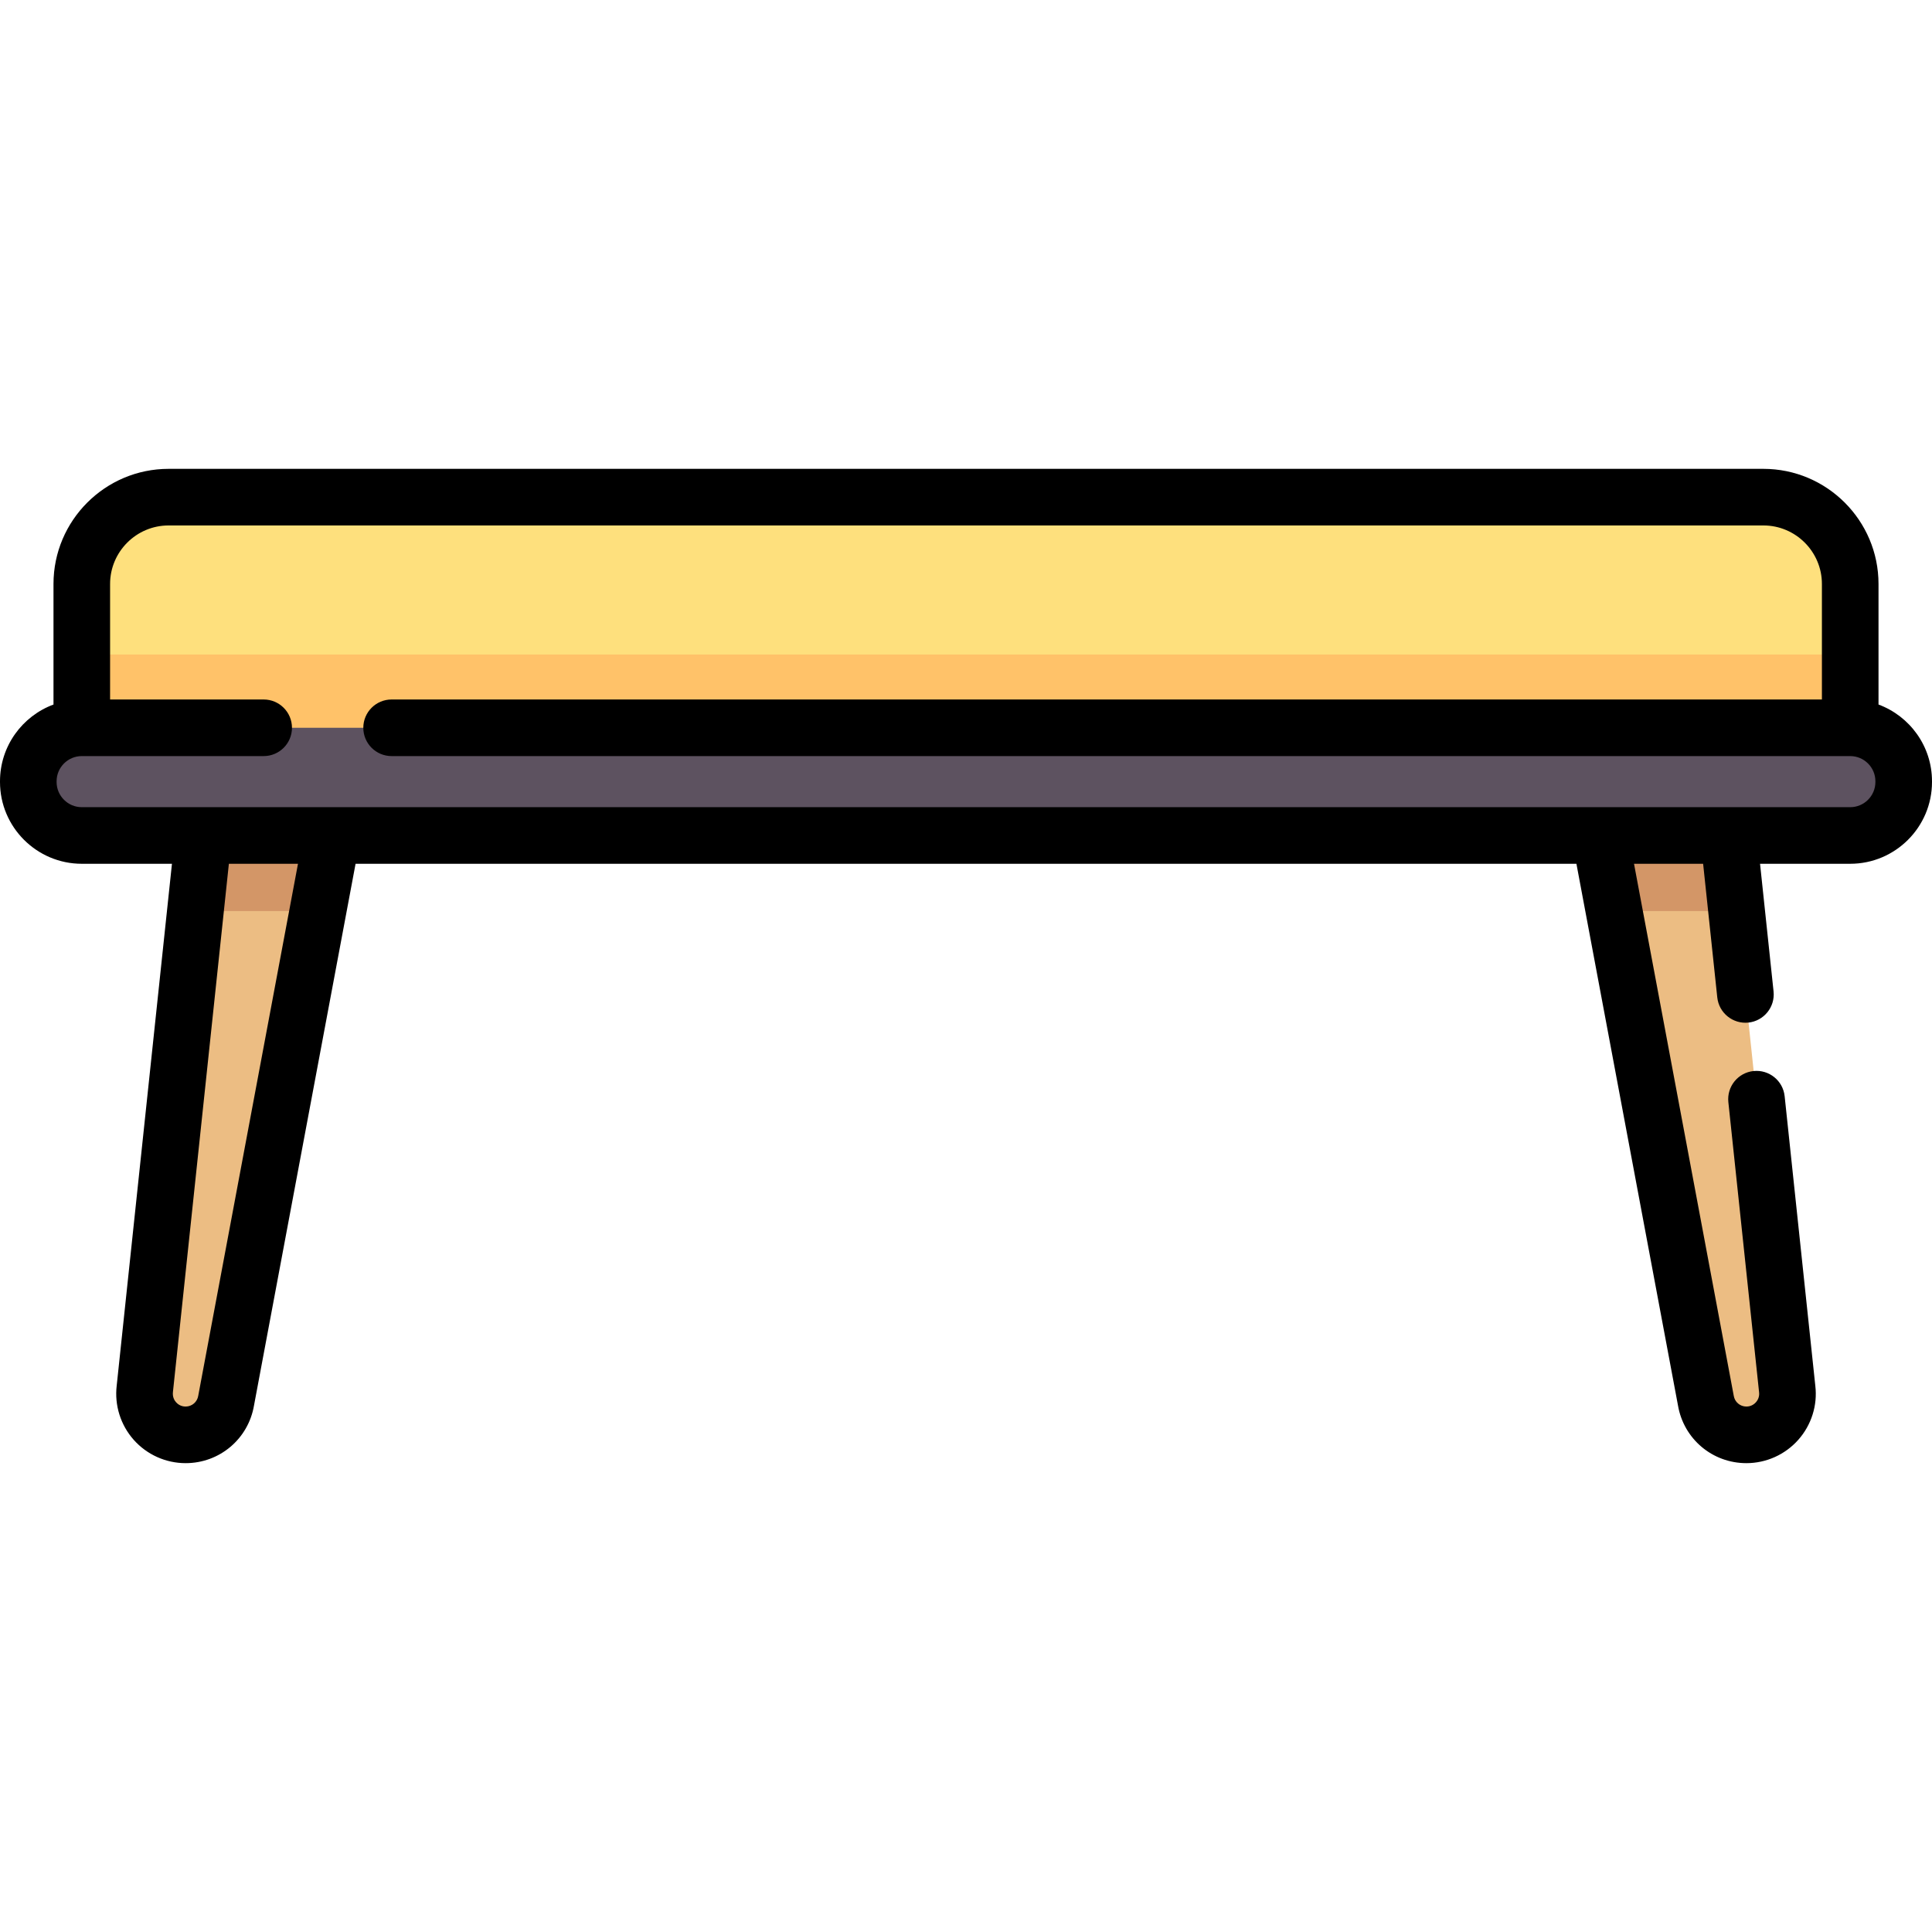
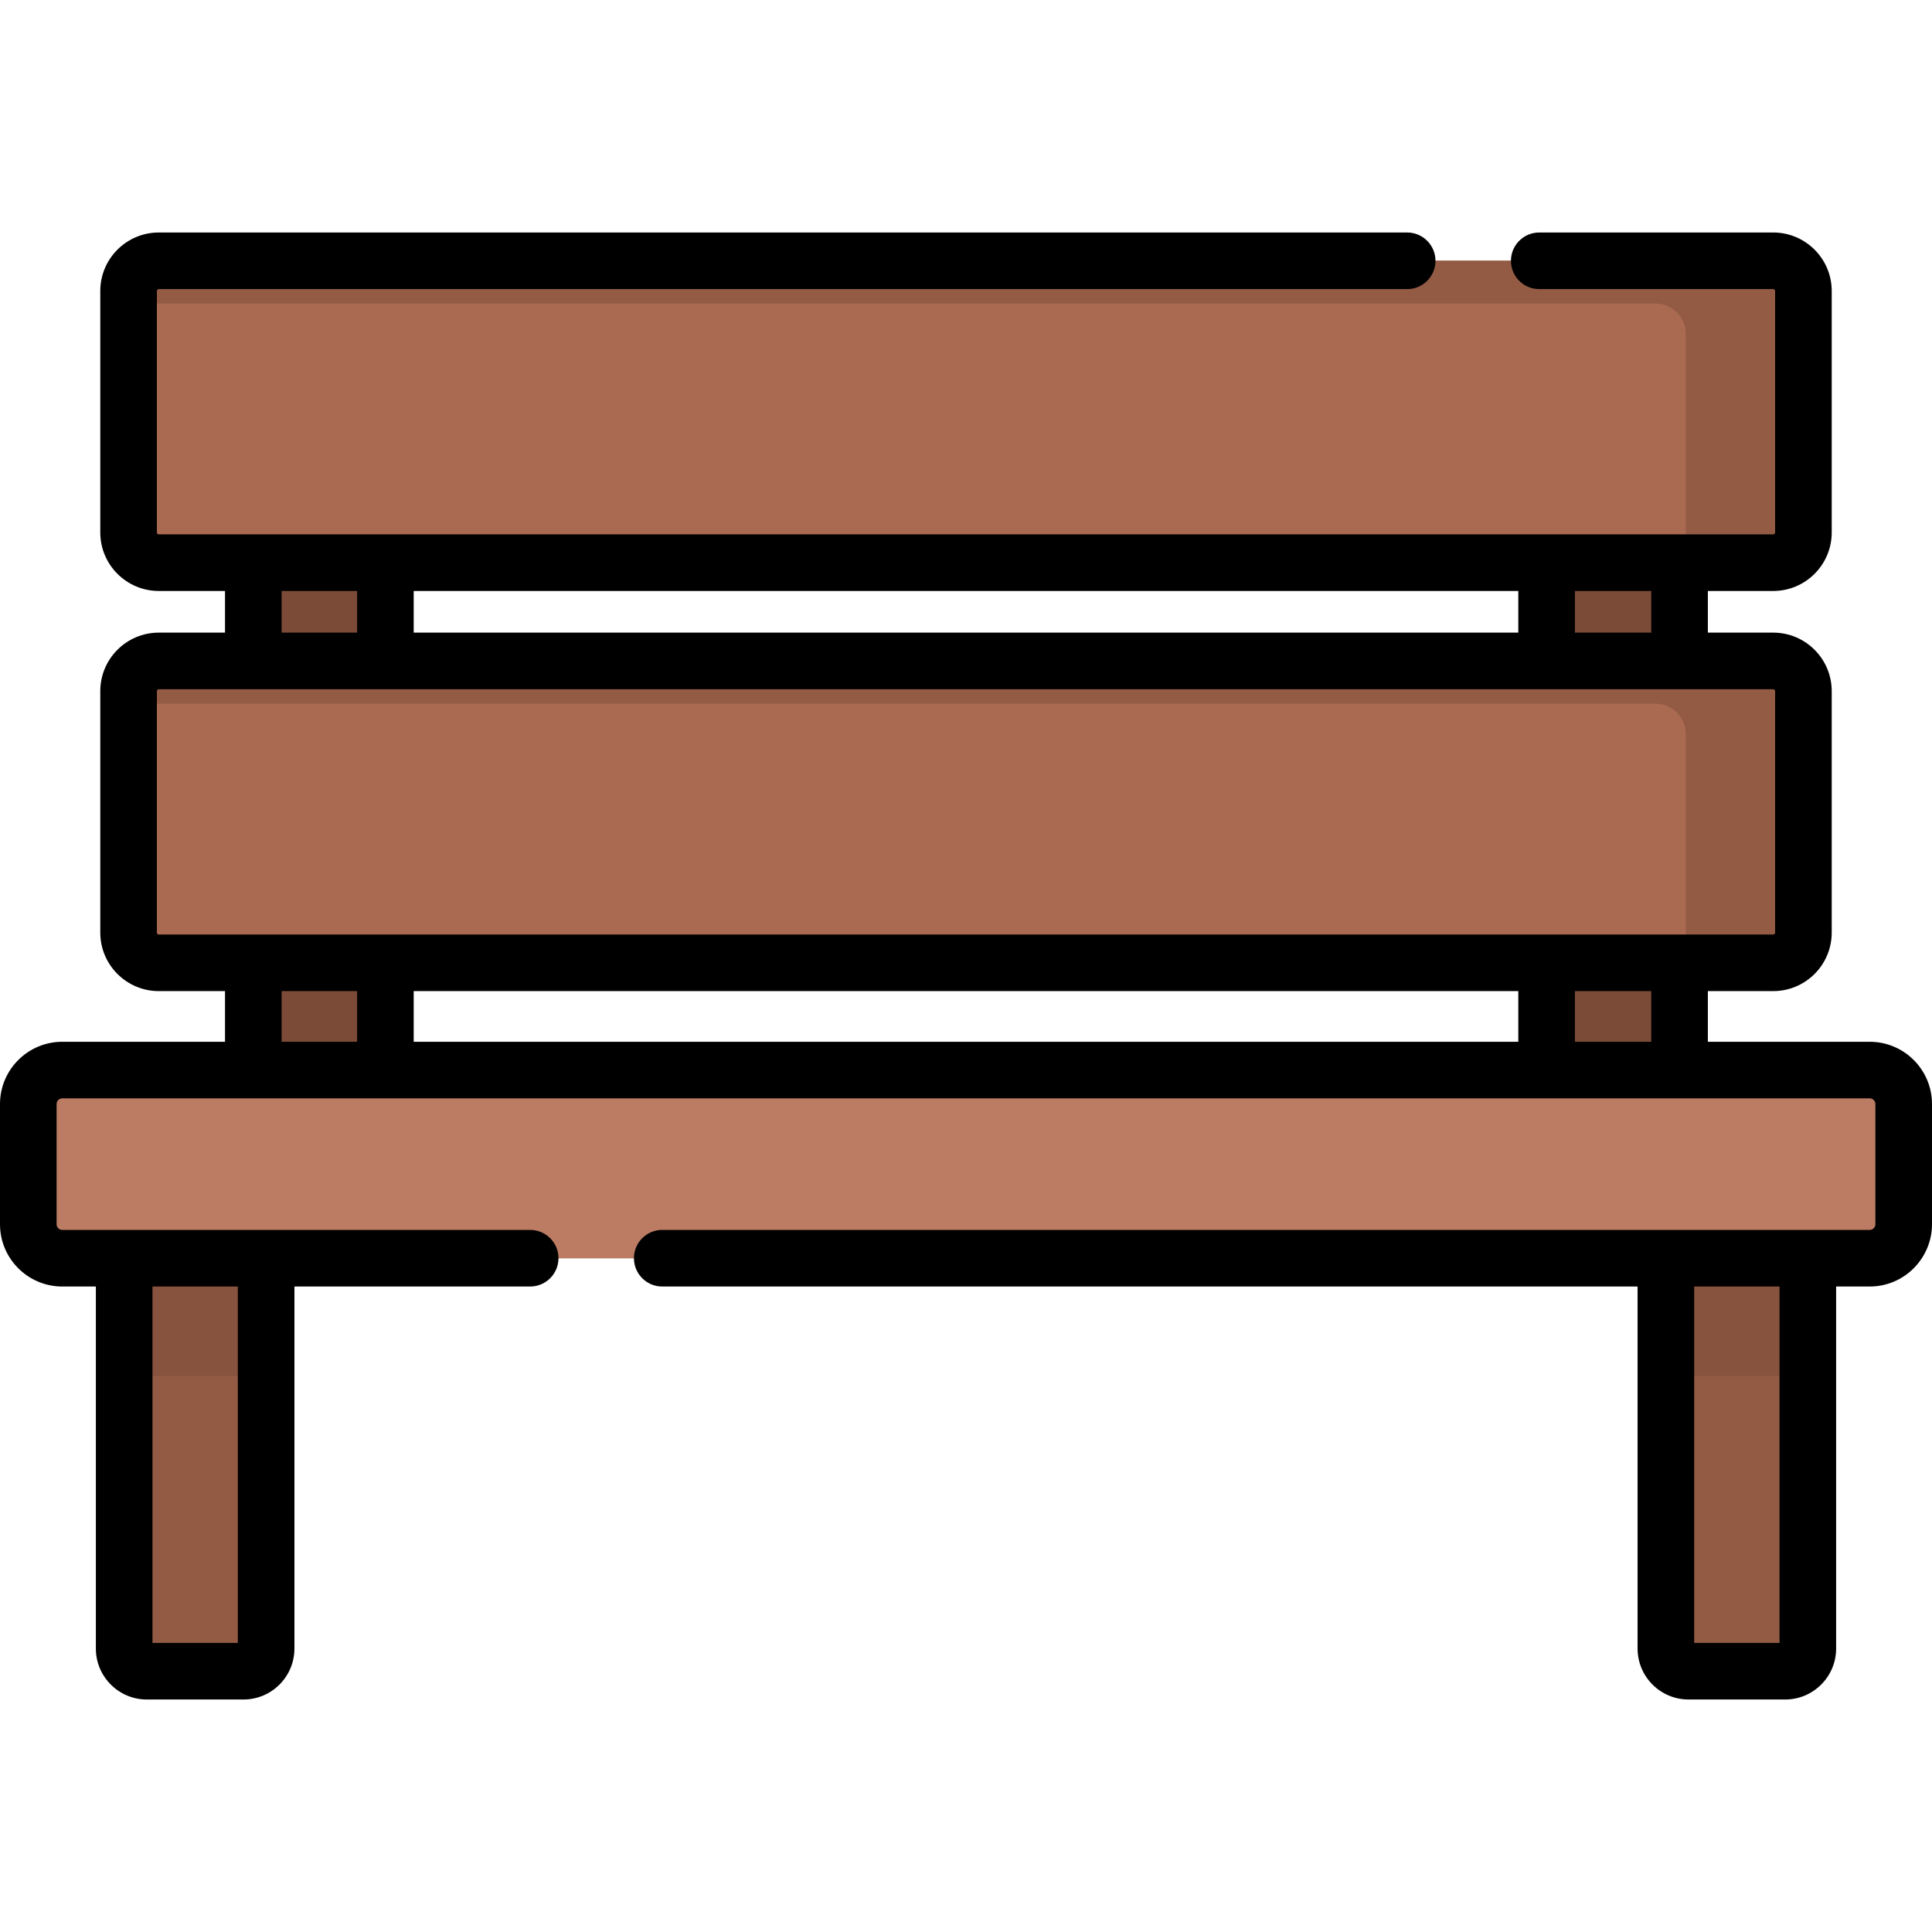
<svg xmlns="http://www.w3.org/2000/svg" id="Capa_1" enable-background="new 0 0 512 512" height="512" viewBox="0 0 512 512" width="512">
  <g>
    <g>
-       <g>
-         <path d="m490.326 194.879h-468.652v-39.741c0-12.917 10.471-23.388 23.388-23.388h421.875c12.917 0 23.388 10.471 23.388 23.388v39.741z" fill="#fee07d" />
+       <path d="m32.906 314.511v122.375c0 3.314 2.686 6 6 6h25.62c3.314 0 6-2.686 6-6v-122.375c0-3.314-2.686-6-6-6h-25.62c-3.313 0-6 2.687-6 6z" fill="#935b44" />
+       <path d="m441.473 314.511v122.375c0 3.314 2.686 6 6 6h25.62c3.314 0 6-2.686 6-6v-122.375c0-3.314-2.686-6-6-6h-25.62c-3.313 0-6 2.687-6 6z" fill="#935b44" />
+       <path d="m441.473 314.763h37.62v49.859h-37.62z" fill="#87523e" />
+       <path d="m32.906 314.763h37.62v49.859h-37.62z" fill="#87523e" />
+       <g fill="#7c4b37">
+         <path d="m331.08 197.109h192.574v35h-192.574z" transform="matrix(0 1 -1 0 641.976 -212.758)" />
+         <path d="m-11.654 197.109h192.574v35h-192.574z" transform="matrix(0 1 -1 0 299.242 129.976)" />
      </g>
-       <g>
-         <path d="m21.674 173.459h468.651v21.42h-468.651z" fill="#ffc269" />
+       <path d="m495.5 333.441h-479c-4.971 0-9-4.029-9-9v-31.859c0-4.971 4.029-9 9-9h479c4.971 0 9 4.029 9 9v31.859c0 4.97-4.029 9-9 9z" fill="#bc7c63" />
+       <path d="m469.924 149.114h-427.848c-4.418 0-8-3.582-8-8v-64c0-4.418 3.582-8 8-8h427.849c4.418 0 8 3.582 8 8v64c-.001 4.418-3.582 8-8.001 8z" fill="#aa6a51" />
+       <path d="m469.924 255.153h-427.848c-4.418 0-8-3.582-8-8v-64c0-4.418 3.582-8 8-8h427.849c4.418 0 8 3.582 8 8v64c-.001 4.418-3.582 8-8.001 8z" fill="#aa6a51" />
+       <path d="m495.5 333.441h-479c-4.971 0-9-4.029-9-9v-31.859c0-4.971 4.029-9 9-9h479c4.971 0 9 4.029 9 9v31.859c0 4.97-4.029 9-9 9z" fill="#bc7c63" />
+       <g fill="#aa6a51">
+         <path d="m469.924 149.114h-427.848c-4.418 0-8-3.582-8-8v-64c0-4.418 3.582-8 8-8h427.849c4.418 0 8 3.582 8 8v64c-.001 4.418-3.582 8-8.001 8z" />
+         <path d="m469.924 255.153h-427.848c-4.418 0-8-3.582-8-8v-64c0-4.418 3.582-8 8-8h427.849c4.418 0 8 3.582 8 8v64c-.001 4.418-3.582 8-8.001 8z" />
+         <path d="m495.5 283.582h-39.685c4.971 0 9 4.03 9 9v31.859c0 4.971-4.029 9-9 9h39.685c4.971 0 9-4.029 9-9v-31.859c0-4.971-4.029-9-9-9z" />
      </g>
-       <g>
-         <g>
-           <g>
-             <path d="m49.189 380.25c-6.521 0-11.58-5.712-10.814-12.211l15.532-147.184h34.099l-28.071 150.236c-.863 5.282-5.412 9.159-10.746 9.159z" fill="#ecbd83" />
-           </g>
-         </g>
-         <g>
-           <g>
-             <path d="m462.811 380.25c6.521 0 11.58-5.712 10.814-12.211l-15.532-147.184h-34.099l28.071 150.235c.863 5.283 5.412 9.16 10.746 9.16z" fill="#ecbd83" />
-           </g>
-         </g>
-       </g>
-       <g>
-         <g>
-           <g>
-             <path d="m88.01 220.859-3.84 20.53h-32.43l2.17-20.53z" fill="#d39667" />
-           </g>
-         </g>
-         <g>
-           <g>
-             <path d="m460.26 241.389h-32.43l-3.84-20.53h34.1z" fill="#d39667" />
-           </g>
-         </g>
-       </g>
-       <g>
-         <path d="m490.326 221.411h-468.652c-7.828 0-14.174-6.346-14.174-14.174v-.191c0-7.828 6.346-14.174 14.174-14.174h468.651c7.828 0 14.174 6.346 14.174 14.174v.191c.001 7.827-6.345 14.174-14.173 14.174z" fill="#5d5260" />
-       </g>
-       <g>
-         <path d="m53.91 220.859h34.1l-3.84 20.53h-32.43z" fill="#d39667" />
-       </g>
-       <g>
-         <path d="m460.26 241.389h-32.43l-3.84-20.53h34.1z" fill="#d39667" />
-       </g>
+       <path d="m495.5 333.441h-479c-4.971 0-9-4.029-9-9v-31.859c0-4.971 4.029-9 9-9h479c4.971 0 9 4.029 9 9v31.859c0 4.97-4.029 9-9 9z" fill="#bc7c63" />
+       <path d="m469.924 69.114h-427.848c-4.418 0-8 3.582-8 8v3.339h404.667c4.418 0 8 3.582 8 8v60.661h23.181c4.418 0 8-3.582 8-8v-64c0-4.419-3.581-8-8-8z" fill="#935b44" />
+       <path d="m469.924 175.153h-427.848c-4.418 0-8 3.582-8 8v3.339h404.667c4.418 0 8 3.582 8 8v60.661h23.181c4.418 0 8-3.582 8-8v-64c0-4.419-3.581-8-8-8z" fill="#935b44" />
    </g>
-     <path d="m497.826 186.71v-31.948c0-16.825-13.688-30.513-30.513-30.513h-422.625c-16.825 0-30.513 13.688-30.513 30.513v31.948c-8.267 3.059-14.175 11.02-14.175 20.336v.19c0 11.951 9.723 21.674 21.674 21.674h23.896l-14.643 138.291c-.616 5.213 1.03 10.452 4.517 14.376 3.486 3.923 8.497 6.173 13.745 6.173 9.019 0 16.628-6.436 18.131-15.317l26.91-143.522h323.538l26.91 143.522c1.503 8.882 9.113 15.317 18.131 15.317 5.249 0 10.259-2.25 13.745-6.173 3.487-3.924 5.133-9.163 4.527-14.285l-8.132-76.79c-.437-4.119-4.128-7.093-8.249-6.668-4.119.436-7.104 4.129-6.668 8.248l8.142 76.881c.156 1.315-.455 2.225-.833 2.649-.377.425-1.209 1.138-2.533 1.138-1.668 0-3.075-1.194-3.345-2.841-.009-.057-.02-.112-.03-.168l-26.402-140.831h18.315l3.75 35.417c.437 4.119 4.142 7.099 8.248 6.668 4.119-.436 7.105-4.129 6.669-8.248l-3.583-33.837h23.896c11.951 0 21.674-9.723 21.674-21.674v-.19c0-9.316-5.908-17.277-14.174-20.336zm-445.263 183.031c-.01.056-.021.111-.03.168-.27 1.646-1.676 2.841-3.345 2.841-1.324 0-2.156-.713-2.533-1.138-.378-.425-.988-1.334-.822-2.74l14.821-139.962h18.315zm444.437-162.505c0 3.68-2.994 6.674-6.674 6.674h-468.652c-3.68 0-6.674-2.994-6.674-6.674v-.19c0-3.681 2.994-6.675 6.674-6.675h48.201c4.142 0 7.5-3.357 7.5-7.5s-3.358-7.5-7.5-7.5h-40.701v-30.608c0-8.554 6.959-15.513 15.513-15.513h422.625c8.554 0 15.513 6.959 15.513 15.513v30.608h-379.044c-4.142 0-7.5 3.357-7.5 7.5s3.358 7.5 7.5 7.5h386.545c3.68 0 6.674 2.994 6.674 6.675z" />
+     <path d="m495.5 276.082h-42.898v-13.429h17.322c8.547 0 15.5-6.953 15.5-15.5v-64c0-8.547-6.953-15.5-15.5-15.5h-17.322v-11.039h17.322c8.547 0 15.5-6.953 15.5-15.5v-64c0-8.547-6.953-15.5-15.5-15.5h-62.009c-4.143 0-7.5 3.358-7.5 7.5s3.357 7.5 7.5 7.5h62.009c.275 0 .5.224.5.5v64c0 .276-.225.5-.5.5-3.308 0-423.976 0-427.848 0-.275 0-.5-.224-.5-.5v-64c0-.276.225-.5.5-.5h330.839c4.143 0 7.5-3.358 7.5-7.5s-3.357-7.5-7.5-7.5h-330.839c-8.547 0-15.5 6.953-15.5 15.5v64c0 8.547 6.953 15.5 15.5 15.5h17.557v11.039h-17.557c-8.547 0-15.5 6.953-15.5 15.5v64c0 8.547 6.953 15.5 15.5 15.5h17.557v13.429h-43.133c-9.099 0-16.5 7.402-16.5 16.5v31.859c0 9.098 7.401 16.5 16.5 16.5h8.906v95.946c0 7.444 6.056 13.5 13.5 13.5h25.62c7.444 0 13.5-6.056 13.5-13.5v-95.947h62.474c4.143 0 7.5-3.358 7.5-7.5s-3.357-7.5-7.5-7.5c-105.305 0-90.272 0-124 0-.827 0-1.5-.673-1.5-1.5v-31.859c0-.827.673-1.5 1.5-1.5h479c.827 0 1.5.673 1.5 1.5v31.859c0 .715-.484 1.22-.964 1.404-.004.001-.007.002-.011.004-.164.061-.341.092-.525.092-9.219 0-309.426 0-320 0-4.143 0-7.5 3.358-7.5 7.5s3.357 7.5 7.5 7.5h258.474v95.946c0 7.444 6.056 13.5 13.5 13.5h25.62c7.444 0 13.5-6.056 13.5-13.5v-95.946h8.906c9.238 0 16.5-7.569 16.5-16.5v-31.859c0-9.098-7.401-16.499-16.5-16.499zm-432.474 64.858v94.446h-22.62v-94.446zm374.576-184.326v11.039h-20.234v-11.039zm-342.969 0v11.039h-20v-11.039zm15 0h292.734v11.039h-292.734zm-68.057 90.539v-64c0-.276.225-.5.5-.5h427.848c.275 0 .5.224.5.5v64c0 .276-.225.5-.5.5-17.675 0-410.046 0-427.848 0-.275 0-.5-.224-.5-.5zm360.791 15.5v13.429h-292.734v-13.429zm-327.734 13.429v-13.429h20v13.429zm342.734 0v-13.429h20.234v13.429zm54.227 159.304h-22.62v-94.446h22.62z" />
  </g>
</svg>
